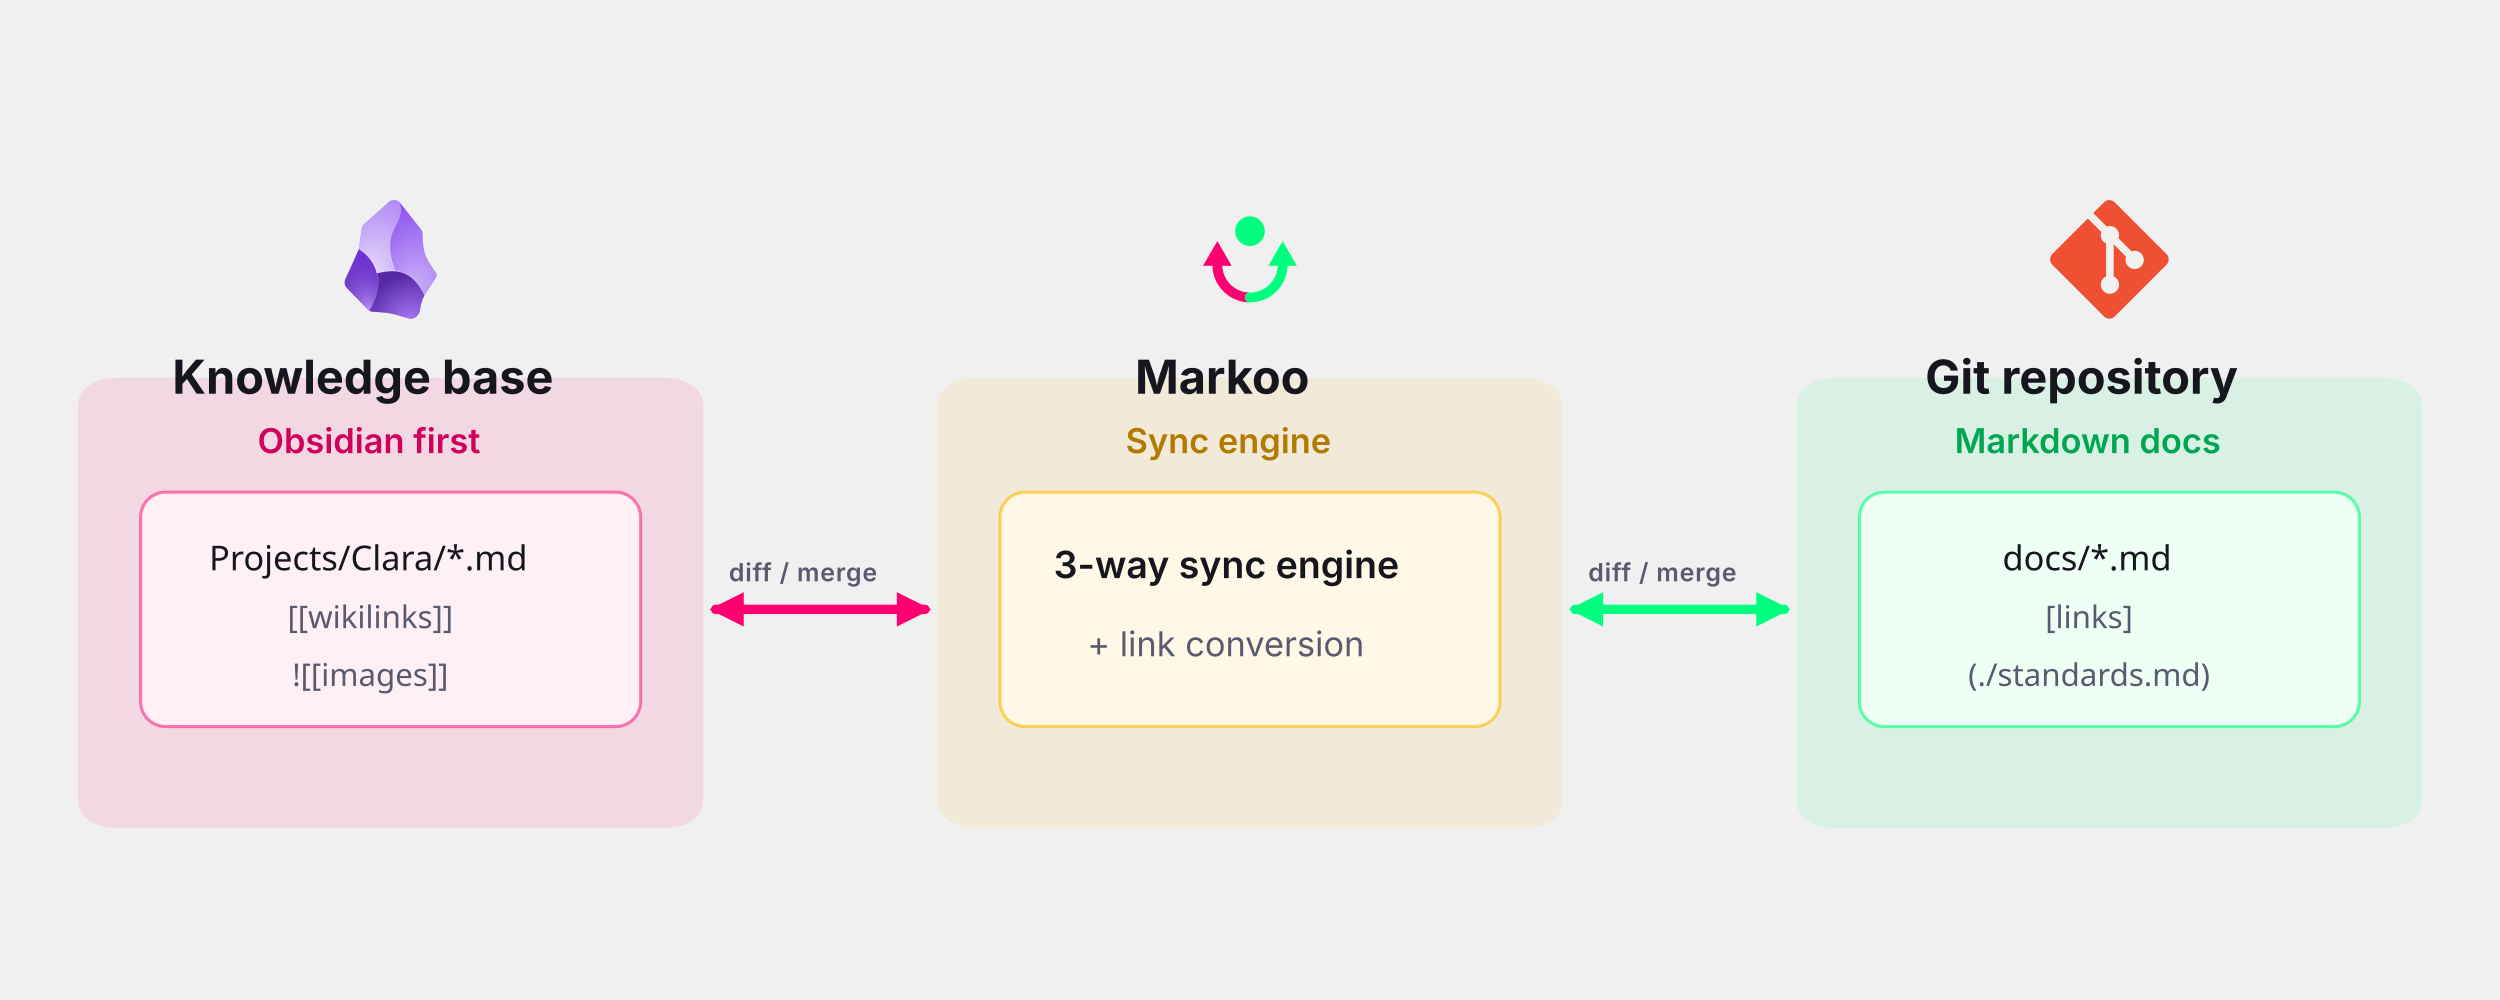
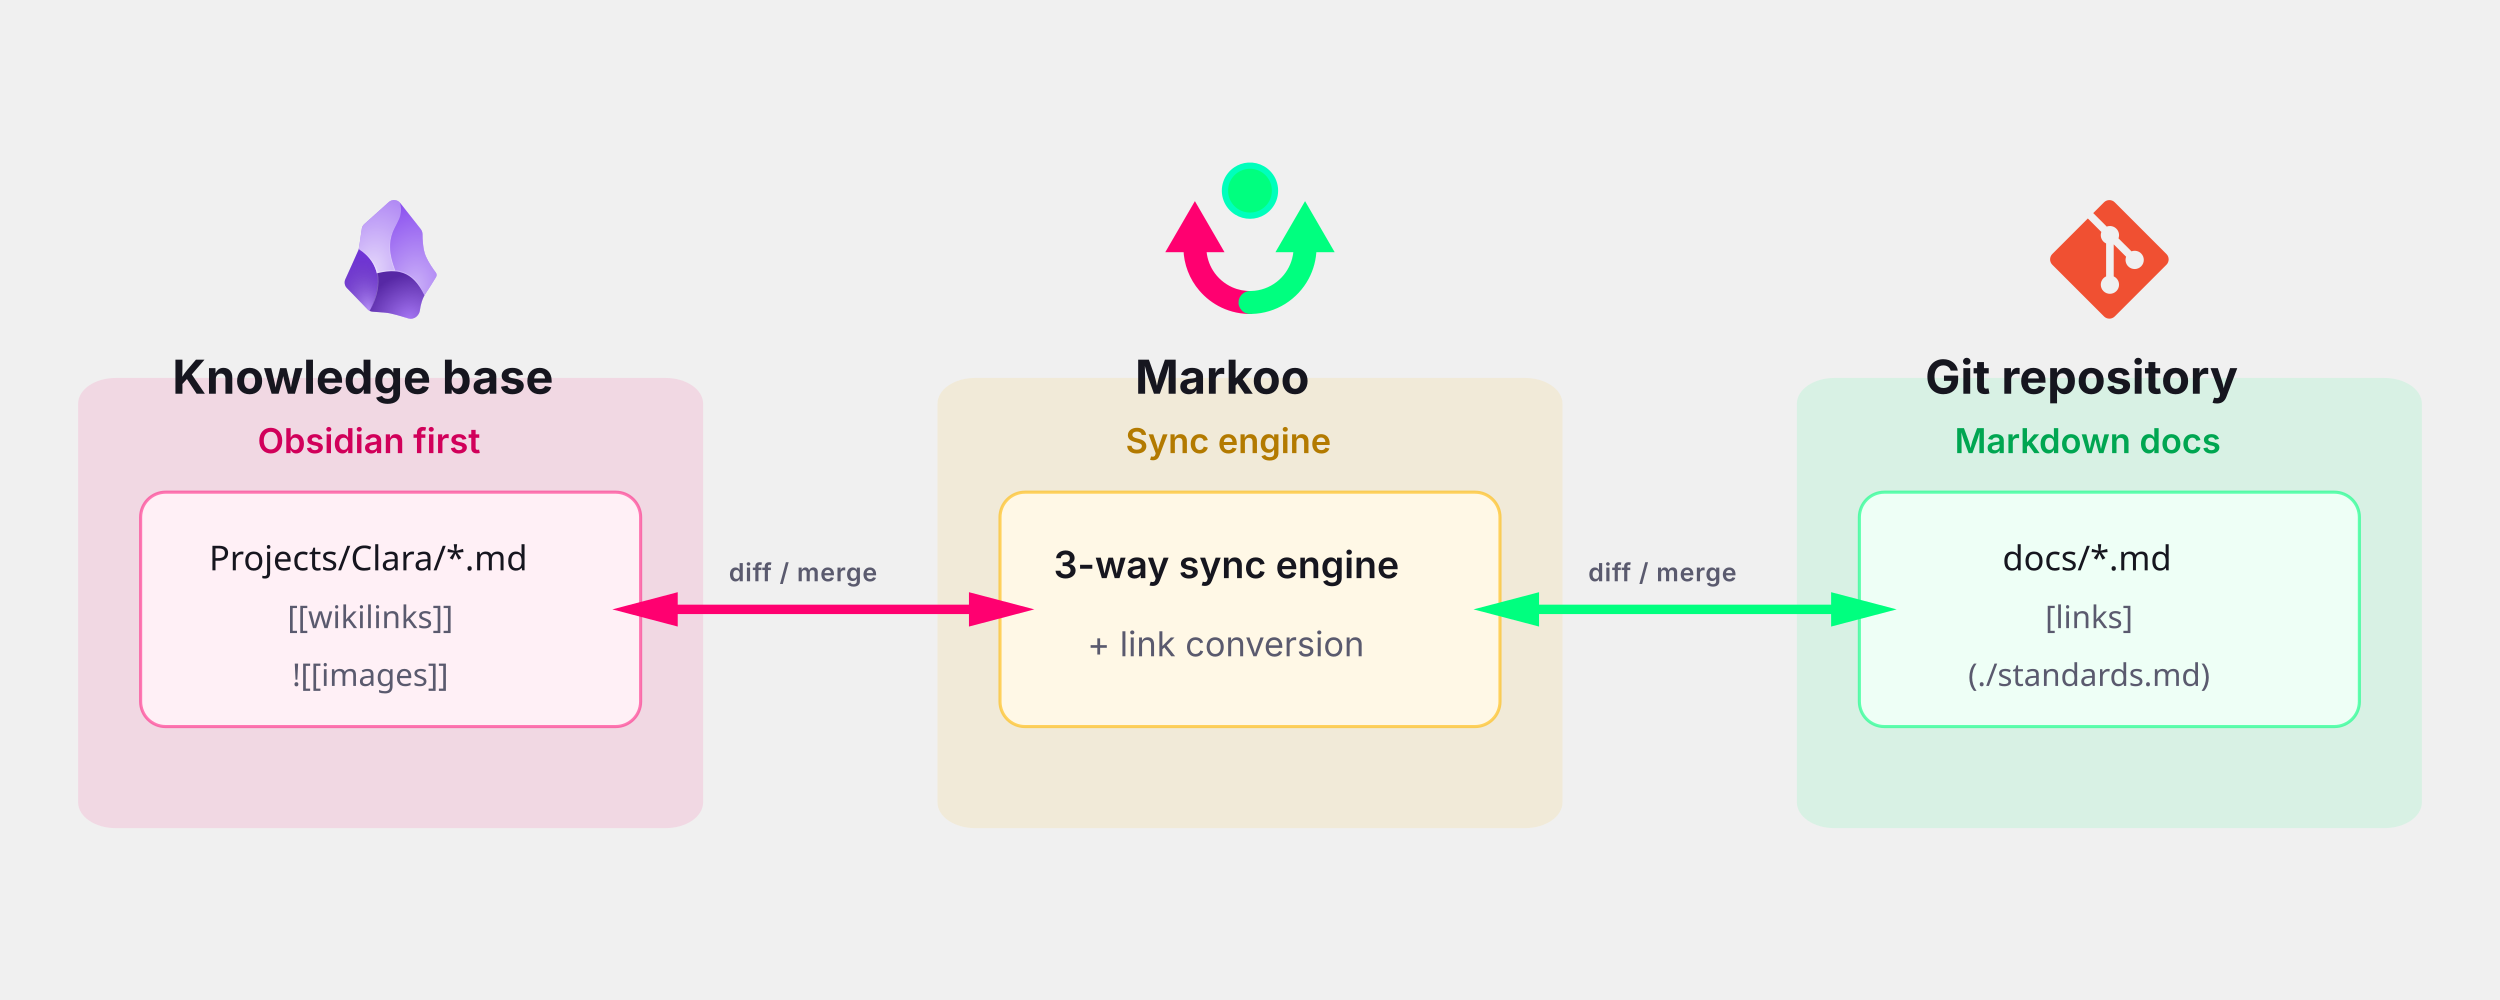
<svg xmlns="http://www.w3.org/2000/svg" width="1600" height="640" viewBox="0 0 1600 640">
  <defs>
-     <clipPath id="clip-path-1">
+     <clipPath id="clip-path-3">
      <path d="M212 128 L288 128 L288 204 L212 204 Z" />
    </clipPath>
-     <clipPath id="clip-path-2">
+     <clipPath id="clip-path-9">
      <path d="M212.03 128.03 L288.03 128.03 L288.03 204.03 L212.03 204.03 Z" />
    </clipPath>
-     <radialGradient id="radial-gradient-1" cx="0" cy="0" r="34.528" gradientTransform="matrix(-0.255 -0.967 0.644 -0.17 235.958 197.766)" gradientUnits="userSpaceOnUse">
+     <radialGradient id="radial-gradient-1" cx="0" cy="0" r="34.53" gradientTransform="matrix(-0.255 -0.967 0.644 -0.17 235.958 197.766)" gradientUnits="userSpaceOnUse">
      <stop offset="0" stop-color="#ffffff" stop-opacity="0.4" />
      <stop offset="1" stop-color="#000000" stop-opacity="0.1" />
    </radialGradient>
-     <radialGradient id="radial-gradient-2" cx="0" cy="0" r="56.745" gradientTransform="matrix(0.131 -0.991 0.732 0.096 265.438 183.545)" gradientUnits="userSpaceOnUse">
+     <radialGradient id="radial-gradient-2" cx="0" cy="0" r="56.724" gradientTransform="matrix(0.132 -0.991 0.732 0.098 265.438 183.545)" gradientUnits="userSpaceOnUse">
      <stop offset="0" stop-color="#ffffff" stop-opacity="0.6" />
      <stop offset="1" stop-color="#ffffff" stop-opacity="0.1" />
    </radialGradient>
-     <radialGradient id="radial-gradient-3" cx="0" cy="0" r="48.447" gradientTransform="matrix(0.212 -0.977 0.668 0.145 238.036 173.57)" gradientUnits="userSpaceOnUse">
+     <radialGradient id="radial-gradient-3" cx="0" cy="0" r="48.434" gradientTransform="matrix(0.212 -0.977 0.668 0.145 238.036 173.57)" gradientUnits="userSpaceOnUse">
      <stop offset="0" stop-color="#ffffff" stop-opacity="0.8" />
      <stop offset="1" stop-color="#ffffff" stop-opacity="0.4" />
    </radialGradient>
-     <radialGradient id="radial-gradient-4" cx="0" cy="0" r="28.079" gradientTransform="matrix(-0.52 -0.854 0.982 -0.597 261.771 204.03)" gradientUnits="userSpaceOnUse">
+     <radialGradient id="radial-gradient-4" cx="0" cy="0" r="28.075" gradientTransform="matrix(-0.518 -0.856 0.983 -0.595 261.771 204.03)" gradientUnits="userSpaceOnUse">
      <stop offset="0" stop-color="#ffffff" stop-opacity="0.3" />
      <stop offset="1" stop-color="#000000" stop-opacity="0.3" />
    </radialGradient>
-     <radialGradient id="radial-gradient-5" cx="0" cy="0" r="25.213" gradientTransform="matrix(-0.214 0.977 -0.659 -0.144 258.016 147.03)" gradientUnits="userSpaceOnUse">
+     <radialGradient id="radial-gradient-5" cx="0" cy="0" r="25.217" gradientTransform="matrix(-0.214 0.977 -0.659 -0.145 258.016 147.03)" gradientUnits="userSpaceOnUse">
      <stop offset="0" stop-color="#ffffff" stop-opacity="0" />
      <stop offset="1" stop-color="#ffffff" stop-opacity="0.2" />
    </radialGradient>
-     <radialGradient id="radial-gradient-6" cx="0" cy="0" r="18.578" gradientTransform="matrix(0.701 0.713 -1.519 1.493 228.477 160.686)" gradientUnits="userSpaceOnUse">
+     <radialGradient id="radial-gradient-6" cx="0" cy="0" r="18.576" gradientTransform="matrix(0.701 0.713 -1.519 1.493 228.477 160.686)" gradientUnits="userSpaceOnUse">
      <stop offset="0" stop-color="#ffffff" stop-opacity="0.2" />
      <stop offset="1" stop-color="#ffffff" stop-opacity="0.4" />
    </radialGradient>
-     <radialGradient id="radial-gradient-7" cx="0" cy="0" r="19.343" gradientTransform="matrix(0.073 0.997 -2.118 0.155 243.914 170.156)" gradientUnits="userSpaceOnUse">
+     <radialGradient id="radial-gradient-7" cx="0" cy="0" r="19.337" gradientTransform="matrix(0.073 0.997 -2.119 0.155 243.914 170.156)" gradientUnits="userSpaceOnUse">
      <stop offset="0" stop-color="#ffffff" stop-opacity="0.2" />
      <stop offset="1" stop-color="#ffffff" stop-opacity="0.3" />
    </radialGradient>
-     <radialGradient id="radial-gradient-8" cx="0" cy="0" r="33.198" gradientTransform="matrix(-0.885 -0.465 1.462 -2.786 271.375 187.256)" gradientUnits="userSpaceOnUse">
+     <radialGradient id="radial-gradient-8" cx="0" cy="0" r="33.189" gradientTransform="matrix(-0.886 -0.465 1.462 -2.787 271.375 187.256)" gradientUnits="userSpaceOnUse">
      <stop offset="0" stop-color="#ffffff" stop-opacity="0.2" />
      <stop offset="0.5" stop-color="#ffffff" stop-opacity="0.2" />
      <stop offset="1" stop-color="#ffffff" stop-opacity="0.3" />
    </radialGradient>
-     <clipPath id="clip-path-3">
-       <path d="M762 128 L838 128 L838 204 L762 204 Z" />
-     </clipPath>
-     <clipPath id="clip-path-4">
+     <clipPath id="clip-path-10">
      <path d="M1312 128 L1388 128 L1388 204 L1312 204 Z" />
    </clipPath>
-     <clipPath id="clip-path-5">
-       <path d="M476 401 L454 401 L454 379 L476 379 Z" />
+     <clipPath id="clip-path-11">
+       <path d="M433.746 401 L391.905 401 L391.905 379 L433.746 379 Z" />
    </clipPath>
-     <clipPath id="clip-path-6">
-       <path d="M574 379 L596 379 L596 401 L574 401 Z" />
+     <clipPath id="clip-path-12">
+       <path d="M620.131 379 L661.973 379 L661.973 401 L620.131 401 Z" />
    </clipPath>
-     <clipPath id="clip-path-7">
-       <path d="M1026 401 L1004 401 L1004 379 L1026 379 Z" />
+     <clipPath id="clip-path-13">
+       <path d="M984.999 401 L943.039 401 L943.039 379 L984.999 379 Z" />
    </clipPath>
-     <clipPath id="clip-path-8">
-       <path d="M1124 379 L1146 379 L1146 401 L1124 401 Z" />
+     <clipPath id="clip-path-14">
+       <path d="M1171.915 379 L1213.875 379 L1213.875 401 L1171.915 401 Z" />
    </clipPath>
  </defs>
  <g id="Layer_1" data-name="Layer 1">
    <path d="M74 241.89 L426 241.89 C439.255 241.89 450 249.261 450 258.353 L450 513.537 C450 522.629 439.255 530 426 530 L74 530 C60.745 530 50 522.629 50 513.537 L50 258.353 C50 249.261 60.745 241.89 74 241.89 Z" fill="#ff0070" fill-opacity="0.1" />
-     <g clip-path="url(#clip-path-1)">
-       <g clip-path="url(#clip-path-2)">
+     <g clip-path="url(#clip-path-3)">
+       <g clip-path="url(#clip-path-9)">
        <path d="M268.748 198.597 C268.288 202.07 264.888 204.772 261.519 203.837 C256.709 202.516 251.143 200.452 246.141 200.066 L238.466 199.473 C237.229 199.387 236.066 198.848 235.201 197.959 L221.99 184.347 C220.54 182.863 220.145 180.643 220.995 178.751 C220.995 178.751 229.159 160.79 229.471 159.855 C229.768 158.92 230.896 150.77 231.549 146.406 C231.727 145.234 232.291 144.18 233.182 143.393 L248.812 129.321 C249.854 128.385 251.237 127.923 252.632 128.044 C254.027 128.165 255.31 128.858 256.175 129.959 L269.297 146.644 C270.027 147.599 270.423 148.767 270.425 149.969 C270.425 153.13 270.692 159.617 272.444 163.803 C274.151 167.855 277.268 172.264 278.901 174.416 C279.536 175.24 279.612 176.365 279.094 177.266 C276.975 180.821 274.758 184.316 272.444 187.746 C270.217 191.056 269.193 195.153 268.733 198.597 Z" fill="#7c3aed" />
        <path d="M236.626 198.998 C242.771 186.529 242.593 177.593 239.98 171.24 C237.576 165.362 233.108 161.666 229.59 159.365 C229.501 159.706 229.397 160.018 229.263 160.33 L220.995 178.766 C220.141 180.655 220.53 182.875 221.975 184.362 L235.201 197.973 C235.611 198.401 236.093 198.752 236.626 199.012 Z" fill="url(#radial-gradient-1)" />
        <path d="M253.325 173.689 C254.988 173.867 256.62 174.223 258.194 174.817 C263.241 176.702 267.842 180.933 271.627 189.112 C271.895 188.652 272.162 188.191 272.459 187.746 C274.77 184.314 276.987 180.819 279.109 177.266 C279.64 176.368 279.563 175.235 278.916 174.416 C277.283 172.249 274.166 167.855 272.459 163.803 C270.707 159.617 270.455 153.116 270.44 149.969 C270.44 148.766 270.054 147.594 269.312 146.644 L256.175 129.959 C256.104 129.873 256.029 129.789 255.952 129.707 C256.817 132.295 256.92 135.077 256.249 137.723 C255.613 139.858 254.737 141.915 253.637 143.853 L252.568 145.961 C250.854 149.223 249.872 152.82 249.688 156.5 C249.51 160.864 250.401 166.356 253.325 173.689 Z" fill="url(#radial-gradient-2)" />
        <path d="M253.325 173.689 C250.401 166.356 249.495 160.864 249.688 156.485 C249.872 152.805 250.854 149.208 252.568 145.946 C252.909 145.234 253.28 144.536 253.637 143.853 C254.691 141.79 255.715 139.845 256.249 137.708 C256.92 135.063 256.817 132.281 255.952 129.692 C254.077 127.626 250.884 127.467 248.812 129.336 L233.167 143.408 C232.295 144.194 231.723 145.259 231.549 146.421 L229.649 159.038 L229.575 159.38 C233.108 161.68 237.591 165.377 239.98 171.255 C240.474 172.445 240.862 173.677 241.138 174.936 C245.295 173.927 249.406 173.303 253.325 173.704 Z" fill="url(#radial-gradient-3)" />
        <path d="M261.519 203.852 C264.888 204.772 268.288 202.07 268.748 198.597 C269.131 195.288 270.106 192.075 271.627 189.112 C267.827 180.948 263.241 176.702 258.209 174.817 C252.865 172.828 247.046 173.481 241.138 174.921 C242.459 180.918 241.673 188.77 236.626 198.998 C237.22 199.265 237.828 199.443 238.481 199.488 C238.481 199.488 242.103 199.784 246.438 200.096 C250.742 200.393 257.184 202.634 261.519 203.837 Z" fill="url(#radial-gradient-4)" />
        <g>
          <path d="M249.718 156.203 C249.525 160.537 250.074 165.525 252.998 172.843 L252.078 172.769 C249.451 165.124 248.887 161.191 249.08 156.797 C249.305 153.057 250.338 149.411 252.108 146.109 C252.464 145.382 253.295 144.016 253.666 143.319 C254.72 141.285 255.433 140.202 256.041 138.331 C256.887 135.734 256.709 134.487 256.605 133.27 C257.288 137.708 254.72 141.582 252.791 145.501 C251.016 148.803 249.968 152.447 249.718 156.188 Z" fill="url(#radial-gradient-5)" fill-rule="evenodd" />
          <path d="M240.841 171.552 C241.198 172.353 241.524 173.006 241.732 174.001 L240.945 174.164 C240.634 173.006 240.381 172.175 239.936 171.195 C237.294 164.961 233.063 161.755 229.59 159.395 C233.776 161.651 238.08 165.184 240.827 171.552 Z" fill="url(#radial-gradient-6)" fill-rule="evenodd" />
          <path d="M241.777 174.773 C243.231 181.601 241.598 190.24 236.789 198.656 C240.812 190.314 242.756 182.313 241.138 174.906 Z" fill="url(#radial-gradient-7)" fill-rule="evenodd" />
          <path d="M258.387 174.164 C266.269 177.118 269.312 183.605 271.583 189.008 C268.762 183.352 264.873 177.088 258.105 174.758 C252.939 173.006 248.59 173.214 241.138 174.906 L240.975 174.164 C248.872 172.368 252.998 172.16 258.387 174.164 Z" fill="url(#radial-gradient-8)" fill-rule="evenodd" />
        </g>
      </g>
    </g>
    <text transform="matrix(1 0 0 1 250 252)" x="0" y="0" xml:space="preserve" font-family="'-apple-system', sans-serif" font-size="30" font-weight="bold" fill="#16161f" text-anchor="middle">
      <tspan x="0" y="0">Knowledge base</tspan>
    </text>
    <text transform="matrix(1 0 0 1 250 290)" x="0" y="0" xml:space="preserve" font-family="'-apple-system', sans-serif" font-size="22" font-weight="600" fill="#d1005a" text-anchor="middle">
      <tspan x="0" y="0">Obsidian first</tspan>
    </text>
    <path d="M106 315 L394 315 C402.837 315 410 322.163 410 331 L410 449 C410 457.837 402.837 465 394 465 L106 465 C97.163 465 90 457.837 90 449 L90 331 C90 322.163 97.163 315 106 315 Z" fill="#fff0f6" stroke="#ff0070" stroke-opacity="0.5" stroke-width="2" />
    <text transform="matrix(1 0 0 1 250 365)" x="0" y="0" xml:space="preserve" font-family="ui-monospace, sans-serif" font-size="22" fill="#16161f" text-anchor="middle">
      <tspan x="0" y="0">Projects/Clara/*.md</tspan>
    </text>
    <text transform="matrix(1 0 0 1 250 402)" x="0" y="0" xml:space="preserve" font-family="ui-monospace, sans-serif" font-size="20" fill="#5a5a6e" text-anchor="middle">
      <tspan x="0" y="0">[[wikilinks]]</tspan>
    </text>
    <text transform="matrix(1 0 0 1 250 439)" x="0" y="0" xml:space="preserve" font-family="ui-monospace, sans-serif" font-size="20" fill="#5a5a6e" text-anchor="middle">
      <tspan x="0" y="0">![[images]]</tspan>
    </text>
    <path d="M624 241.89 L976 241.89 C989.255 241.89 1000 249.261 1000 258.353 L1000 513.537 C1000 522.629 989.255 530 976 530 L624 530 C610.745 530 600 522.629 600 513.537 L600 258.353 C600 249.261 610.745 241.89 624 241.89 Z" fill="#ffb700" fill-opacity="0.1" />
-     <g clip-path="url(#clip-path-3)">
-       <g id="Layer_1-2" data-name="Layer 1">
-         <path d="M799.396 138.47 C797.699 138.574 796.035 139.147 794.634 140.111 C792.985 141.238 791.706 142.896 791.043 144.78 C790.288 146.903 790.323 149.297 791.146 151.395 C791.884 153.302 793.26 154.952 794.998 156.026 C798.003 157.933 802.086 157.915 805.073 155.982 C806.803 154.891 808.164 153.229 808.885 151.315 C809.709 149.153 809.702 146.688 808.865 144.531 C808.096 142.529 806.625 140.808 804.77 139.734 C803.157 138.791 801.26 138.349 799.396 138.47 M779.1 154.279 C776.039 159.559 772.977 164.838 769.916 170.117 C771.923 170.116 773.931 170.119 775.939 170.116 C776.068 175.566 778.12 180.949 781.678 185.083 C783.869 187.655 786.6 189.766 789.652 191.217 C793.084 192.858 796.913 193.657 800.713 193.542 C804.944 193.42 809.138 192.163 812.726 189.913 C816.287 187.689 819.257 184.523 821.235 180.818 C822.996 177.537 823.964 173.839 824.06 170.117 C826.068 170.117 828.076 170.117 830.084 170.117 C827.022 164.838 823.962 159.559 820.9 154.28 C817.838 159.558 814.778 164.838 811.716 170.117 C813.719 170.117 815.721 170.117 817.724 170.117 C817.657 171.845 817.345 173.565 816.787 175.202 C815.681 178.466 813.59 181.384 810.866 183.494 C807.933 185.781 804.261 187.111 800.54 187.202 C797.861 187.289 795.166 186.761 792.723 185.655 C789.564 184.237 786.843 181.867 784.999 178.937 C783.329 176.307 782.39 173.228 782.275 170.117 C784.278 170.117 786.281 170.117 788.284 170.117 C785.222 164.838 782.162 159.558 779.1 154.279 Z" fill="#ffffff" stroke="#ffffff" stroke-width="0.01" />
-         <path d="M799.396 138.47 C801.26 138.349 803.157 138.791 804.77 139.734 C806.625 140.808 808.096 142.529 808.865 144.531 C809.702 146.688 809.709 149.153 808.885 151.315 C808.164 153.229 806.803 154.891 805.073 155.982 C802.086 157.915 798.003 157.933 794.998 156.026 C793.26 154.952 791.884 153.302 791.146 151.395 C790.323 149.297 790.288 146.903 791.043 144.78 C791.706 142.896 792.985 141.238 794.634 140.111 C796.035 139.147 797.699 138.574 799.396 138.47 Z" fill="#00ff7f" stroke="#00ffbc" stroke-width="0.01" />
-         <path d="M779.1 154.279 C782.162 159.558 785.222 164.838 788.284 170.117 C786.281 170.117 784.278 170.117 782.275 170.117 C782.39 173.228 783.329 176.307 784.999 178.937 C786.843 181.867 789.564 184.237 792.723 185.655 C795.166 186.761 797.861 187.289 800.54 187.202 C799.736 187.19 798.886 187.281 798.217 187.768 C797.318 188.37 796.775 189.458 796.84 190.539 C796.881 191.675 797.597 192.747 798.622 193.233 C799.266 193.564 800.007 193.569 800.713 193.542 C796.913 193.657 793.084 192.858 789.652 191.217 C786.6 189.766 783.869 187.655 781.678 185.083 C778.12 180.949 776.068 175.566 775.939 170.116 C773.931 170.119 771.923 170.116 769.916 170.117 C772.977 164.838 776.039 159.559 779.1 154.279 Z" fill="#ff0070" stroke="#ff0070" stroke-width="0.01" />
-         <path d="M820.9 154.28 C823.962 159.559 827.022 164.838 830.084 170.117 C828.076 170.117 826.068 170.117 824.06 170.117 C823.964 173.839 822.996 177.537 821.235 180.818 C819.257 184.523 816.287 187.689 812.726 189.913 C809.138 192.163 804.944 193.42 800.713 193.542 C800.007 193.569 799.266 193.564 798.622 193.233 C797.597 192.747 796.881 191.675 796.84 190.539 C796.775 189.458 797.318 188.37 798.217 187.768 C798.886 187.281 799.736 187.19 800.54 187.202 C804.261 187.111 807.933 185.781 810.866 183.494 C813.59 181.384 815.681 178.466 816.787 175.202 C817.345 173.565 817.657 171.845 817.724 170.117 C815.721 170.117 813.719 170.117 811.716 170.117 C814.778 164.838 817.838 159.558 820.9 154.28 Z" fill="#00ff7f" stroke="#00ff7f" stroke-width="0.01" />
-       </g>
-     </g>
    <text transform="matrix(1 0 0 1 800 252)" x="0" y="0" xml:space="preserve" font-family="'-apple-system', sans-serif" font-size="30" font-weight="bold" fill="#16161f" text-anchor="middle">
      <tspan x="0" y="0">Markoo</tspan>
    </text>
    <text transform="matrix(1 0 0 1 800 290)" x="0" y="0" xml:space="preserve" font-family="'-apple-system', sans-serif" font-size="22" font-weight="600" fill="#b37a00" text-anchor="middle">
      <tspan x="0" y="0">Sync engine</tspan>
    </text>
    <path d="M656 315 L944 315 C952.837 315 960 322.163 960 331 L960 449 C960 457.837 952.837 465 944 465 L656 465 C647.163 465 640 457.837 640 449 L640 331 C640 322.163 647.163 315 656 315 Z" fill="#fff8e6" stroke="#ffb700" stroke-opacity="0.6" stroke-width="2" />
    <text transform="matrix(1 0 0 1 800 370)" x="0" y="0" xml:space="preserve" font-family="'-apple-system', sans-serif" font-size="24" font-weight="600" fill="#16161f" text-anchor="middle">
      <tspan x="0" y="0">3-way sync engine</tspan>
    </text>
    <text transform="matrix(1 0 0 1 800 420)" x="0" y="0" xml:space="preserve" font-family="'-apple-system', sans-serif" font-size="22" fill="#5a5a6e" text-anchor="middle">
      <tspan x="0" y="0">+ link conversion</tspan>
    </text>
    <path d="M1174 241.89 L1526 241.89 C1539.255 241.89 1550 249.261 1550 258.353 L1550 513.537 C1550 522.629 1539.255 530 1526 530 L1174 530 C1160.745 530 1150 522.629 1150 513.537 L1150 258.353 C1150 249.261 1160.745 241.89 1174 241.89 Z" fill="#00ff7f" fill-opacity="0.1" />
-     <g clip-path="url(#clip-path-4)">
+     <g clip-path="url(#clip-path-10)">
      <path d="M1353.445 202.516 C1351.542 204.418 1348.458 204.418 1346.555 202.516 L1313.484 169.445 C1311.582 167.542 1311.582 164.458 1313.484 162.555 L1336.22 139.819 L1344.863 148.461 C1344.093 150.538 1344.542 152.964 1346.211 154.632 C1346.717 155.138 1347.293 155.533 1347.909 155.814 L1347.909 176.875 C1347.293 177.156 1346.717 177.551 1346.211 178.057 C1343.928 180.34 1343.928 184.042 1346.211 186.325 C1348.494 188.608 1352.195 188.608 1354.478 186.325 C1356.761 184.042 1356.761 180.34 1354.478 178.057 C1353.972 177.551 1353.396 177.156 1352.78 176.875 L1352.78 156.379 L1360.709 164.308 C1359.94 166.384 1360.389 168.81 1362.057 170.478 C1364.34 172.761 1368.042 172.761 1370.325 170.478 C1372.608 168.195 1372.608 164.494 1370.325 162.211 C1368.656 160.542 1366.231 160.093 1364.154 160.863 L1355.826 152.535 C1356.596 150.458 1356.147 148.033 1354.478 146.364 C1352.81 144.696 1350.384 144.247 1348.308 145.017 L1339.665 136.374 L1346.555 129.484 C1348.458 127.582 1351.542 127.582 1353.445 129.484 L1386.516 162.555 C1388.418 164.458 1388.418 167.542 1386.516 169.445 Z" fill="#f05032" />
    </g>
    <text transform="matrix(1 0 0 1 1350 252)" x="0" y="0" xml:space="preserve" font-family="'-apple-system', sans-serif" font-size="30" font-weight="bold" fill="#16161f" text-anchor="middle">
      <tspan x="0" y="0">Git repository</tspan>
    </text>
    <text transform="matrix(1 0 0 1 1350 290)" x="0" y="0" xml:space="preserve" font-family="'-apple-system', sans-serif" font-size="22" font-weight="600" fill="#00a651" text-anchor="middle">
      <tspan x="0" y="0">Markdown docs</tspan>
    </text>
    <path d="M1206 315 L1494 315 C1502.837 315 1510 322.163 1510 331 L1510 449 C1510 457.837 1502.837 465 1494 465 L1206 465 C1197.163 465 1190 457.837 1190 449 L1190 331 C1190 322.163 1197.163 315 1206 315 Z" fill="#eefff6" stroke="#00ff7f" stroke-opacity="0.6" stroke-width="2" />
    <text transform="matrix(1 0 0 1 1350 365)" x="0" y="0" xml:space="preserve" font-family="ui-monospace, sans-serif" font-size="22" fill="#16161f" text-anchor="middle">
      <tspan x="0" y="0">docs/*.md</tspan>
    </text>
    <text transform="matrix(1 0 0 1 1350 402)" x="0" y="0" xml:space="preserve" font-family="ui-monospace, sans-serif" font-size="20" fill="#5a5a6e" text-anchor="middle">
      <tspan x="0" y="0">[links]</tspan>
    </text>
    <text transform="matrix(1 0 0 1 1350 439)" x="0" y="0" xml:space="preserve" font-family="ui-monospace, sans-serif" font-size="20" fill="#5a5a6e" text-anchor="middle">
      <tspan x="0" y="0">(./standards.md)</tspan>
    </text>
-     <line x1="458" y1="390" x2="592" y2="390" fill="#000000" stroke="#ff0070" stroke-width="6" stroke-linecap="round" />
+     <line x1="417.9" y1="390" x2="632.266" y2="390" fill="#000000" stroke="#ff0070" stroke-width="6" stroke-linecap="round" />
    <g>
-       <g clip-path="url(#clip-path-5)">
-         <polygon points="476,401 454,390 476,379" fill="#ff0070" />
+       <g clip-path="url(#clip-path-11)">
+         <polygon points="433.746,401 391.905,390 433.746,379" fill="#ff0070" />
      </g>
-       <g clip-path="url(#clip-path-6)">
-         <polygon points="574,379 596,390 574,401" fill="#ff0070" />
+       <g clip-path="url(#clip-path-12)">
+         <polygon points="620.131,379 661.973,390 620.131,401" fill="#ff0070" />
      </g>
    </g>
    <text transform="matrix(1 0 0 1 525 372)" x="0" y="0" xml:space="preserve" font-family="'-apple-system', sans-serif" font-size="16" font-weight="600" fill="#5a5a6e" letter-spacing="0.5" text-anchor="middle">
      <tspan x="0" y="0">diff / merge</tspan>
    </text>
-     <line x1="1008" y1="390" x2="1142" y2="390" fill="#000000" stroke="#00ff7f" stroke-width="6" stroke-linecap="round" />
+     <line x1="972.75" y1="390" x2="1181.587" y2="390" fill="#000000" stroke="#00ff7f" stroke-width="6" stroke-linecap="round" />
    <g>
-       <g clip-path="url(#clip-path-7)">
-         <polygon points="1026,401 1004,390 1026,379" fill="#00ff7f" />
+       <g clip-path="url(#clip-path-13)">
+         <polygon points="984.999,401 943.039,390 984.999,379" fill="#00ff7f" />
      </g>
-       <g clip-path="url(#clip-path-8)">
-         <polygon points="1124,379 1146,390 1124,401" fill="#00ff7f" />
+       <g clip-path="url(#clip-path-14)">
+         <polygon points="1171.915,379 1213.875,390 1171.915,401" fill="#00ff7f" />
      </g>
    </g>
    <text transform="matrix(1 0 0 1 1075 372)" x="0" y="0" xml:space="preserve" font-family="'-apple-system', sans-serif" font-size="16" font-weight="600" fill="#5a5a6e" letter-spacing="0.5" text-anchor="middle">
      <tspan x="0" y="0">diff / merge</tspan>
    </text>
+     <path d="M798.967 106.04 C796.105 106.214 793.297 107.181 790.935 108.807 C788.154 110.707 785.997 113.504 784.879 116.682 C783.605 120.263 783.665 124.299 785.052 127.838 C786.296 131.055 788.617 133.837 791.549 135.65 C796.616 138.865 803.504 138.835 808.542 135.574 C811.459 133.735 813.755 130.932 814.971 127.704 C816.361 124.057 816.349 119.9 814.936 116.262 C813.641 112.885 811.16 109.983 808.03 108.172 C805.31 106.58 802.111 105.836 798.967 106.04 M764.735 132.703 C759.572 141.608 754.409 150.512 749.245 159.415 C752.631 159.414 756.017 159.418 759.404 159.413 C759.621 168.606 763.083 177.685 769.084 184.656 C772.778 188.994 777.385 192.555 782.533 195.003 C788.32 197.77 794.779 199.117 801.187 198.924 C808.324 198.717 815.398 196.599 821.449 192.803 C827.455 189.052 832.464 183.712 835.8 177.463 C838.771 171.929 840.403 165.693 840.565 159.415 C843.951 159.415 847.338 159.416 850.725 159.415 C845.561 150.512 840.4 141.607 835.236 132.705 C830.07 141.607 824.91 150.512 819.746 159.415 C823.123 159.416 826.501 159.415 829.879 159.415 C829.766 162.33 829.24 165.23 828.298 167.992 C826.433 173.497 822.907 178.418 818.313 181.976 C813.365 185.835 807.171 188.076 800.896 188.231 C796.378 188.378 791.832 187.486 787.712 185.622 C782.383 183.23 777.794 179.233 774.684 174.29 C771.868 169.855 770.284 164.662 770.091 159.415 C773.469 159.416 776.847 159.415 780.225 159.416 C775.061 150.512 769.9 141.607 764.735 132.703 Z" fill="#ffffff" stroke="#ffffff" stroke-width="0.094" />
+     <path d="M798.967 106.04 C802.111 105.836 805.31 106.58 808.03 108.172 C811.16 109.983 813.641 112.885 814.936 116.262 C816.349 119.9 816.361 124.057 814.971 127.704 C813.755 130.932 811.459 133.735 808.542 135.574 C803.504 138.835 796.616 138.865 791.549 135.65 C788.617 133.837 786.296 131.055 785.052 127.838 C783.665 124.299 783.605 120.263 784.879 116.682 C785.997 113.504 788.154 110.707 790.935 108.807 C793.297 107.181 796.105 106.214 798.967 106.04 Z" fill="#00ff7f" stroke="#00ffbc" stroke-width="4" />
+     <path d="M764.735 132.703 C769.9 141.607 775.061 150.512 780.225 159.416 C776.847 159.415 773.469 159.416 770.091 159.415 C770.284 164.662 771.868 169.855 774.684 174.29 C777.794 179.233 782.383 183.23 787.712 185.622 C791.832 187.486 796.378 188.378 800.896 188.231 C799.54 188.21 798.107 188.364 796.978 189.186 C795.462 190.201 794.546 192.036 794.656 193.859 C794.725 195.774 795.932 197.583 797.661 198.403 C798.747 198.961 799.996 198.969 801.187 198.924 C794.779 199.117 788.32 197.77 782.533 195.003 C777.385 192.555 772.778 188.994 769.084 184.656 C763.083 177.685 759.621 168.606 759.404 159.413 C756.017 159.418 752.631 159.414 749.245 159.415 C754.409 150.512 759.572 141.608 764.735 132.703 Z" fill="#ff0070" stroke="#ff0070" stroke-width="4" />
+     <path d="M835.236 132.705 C840.4 141.607 845.561 150.512 850.725 159.415 C847.338 159.416 843.951 159.415 840.565 159.415 C840.403 165.693 838.771 171.929 835.8 177.463 C832.464 183.712 827.455 189.052 821.449 192.803 C815.398 196.599 808.324 198.717 801.187 198.924 C799.996 198.969 798.747 198.961 797.661 198.403 C795.932 197.583 794.725 195.774 794.656 193.859 C794.546 192.036 795.462 190.201 796.978 189.186 C798.107 188.364 799.54 188.21 800.896 188.231 C807.171 188.076 813.365 185.835 818.313 181.976 C822.907 178.418 826.433 173.497 828.298 167.992 C829.24 165.23 829.766 162.33 829.879 159.415 C826.501 159.415 823.123 159.416 819.746 159.415 C824.91 150.512 830.07 141.607 835.236 132.705 Z" fill="#00ff7f" stroke="#00ff7f" stroke-width="4" />
  </g>
</svg>
